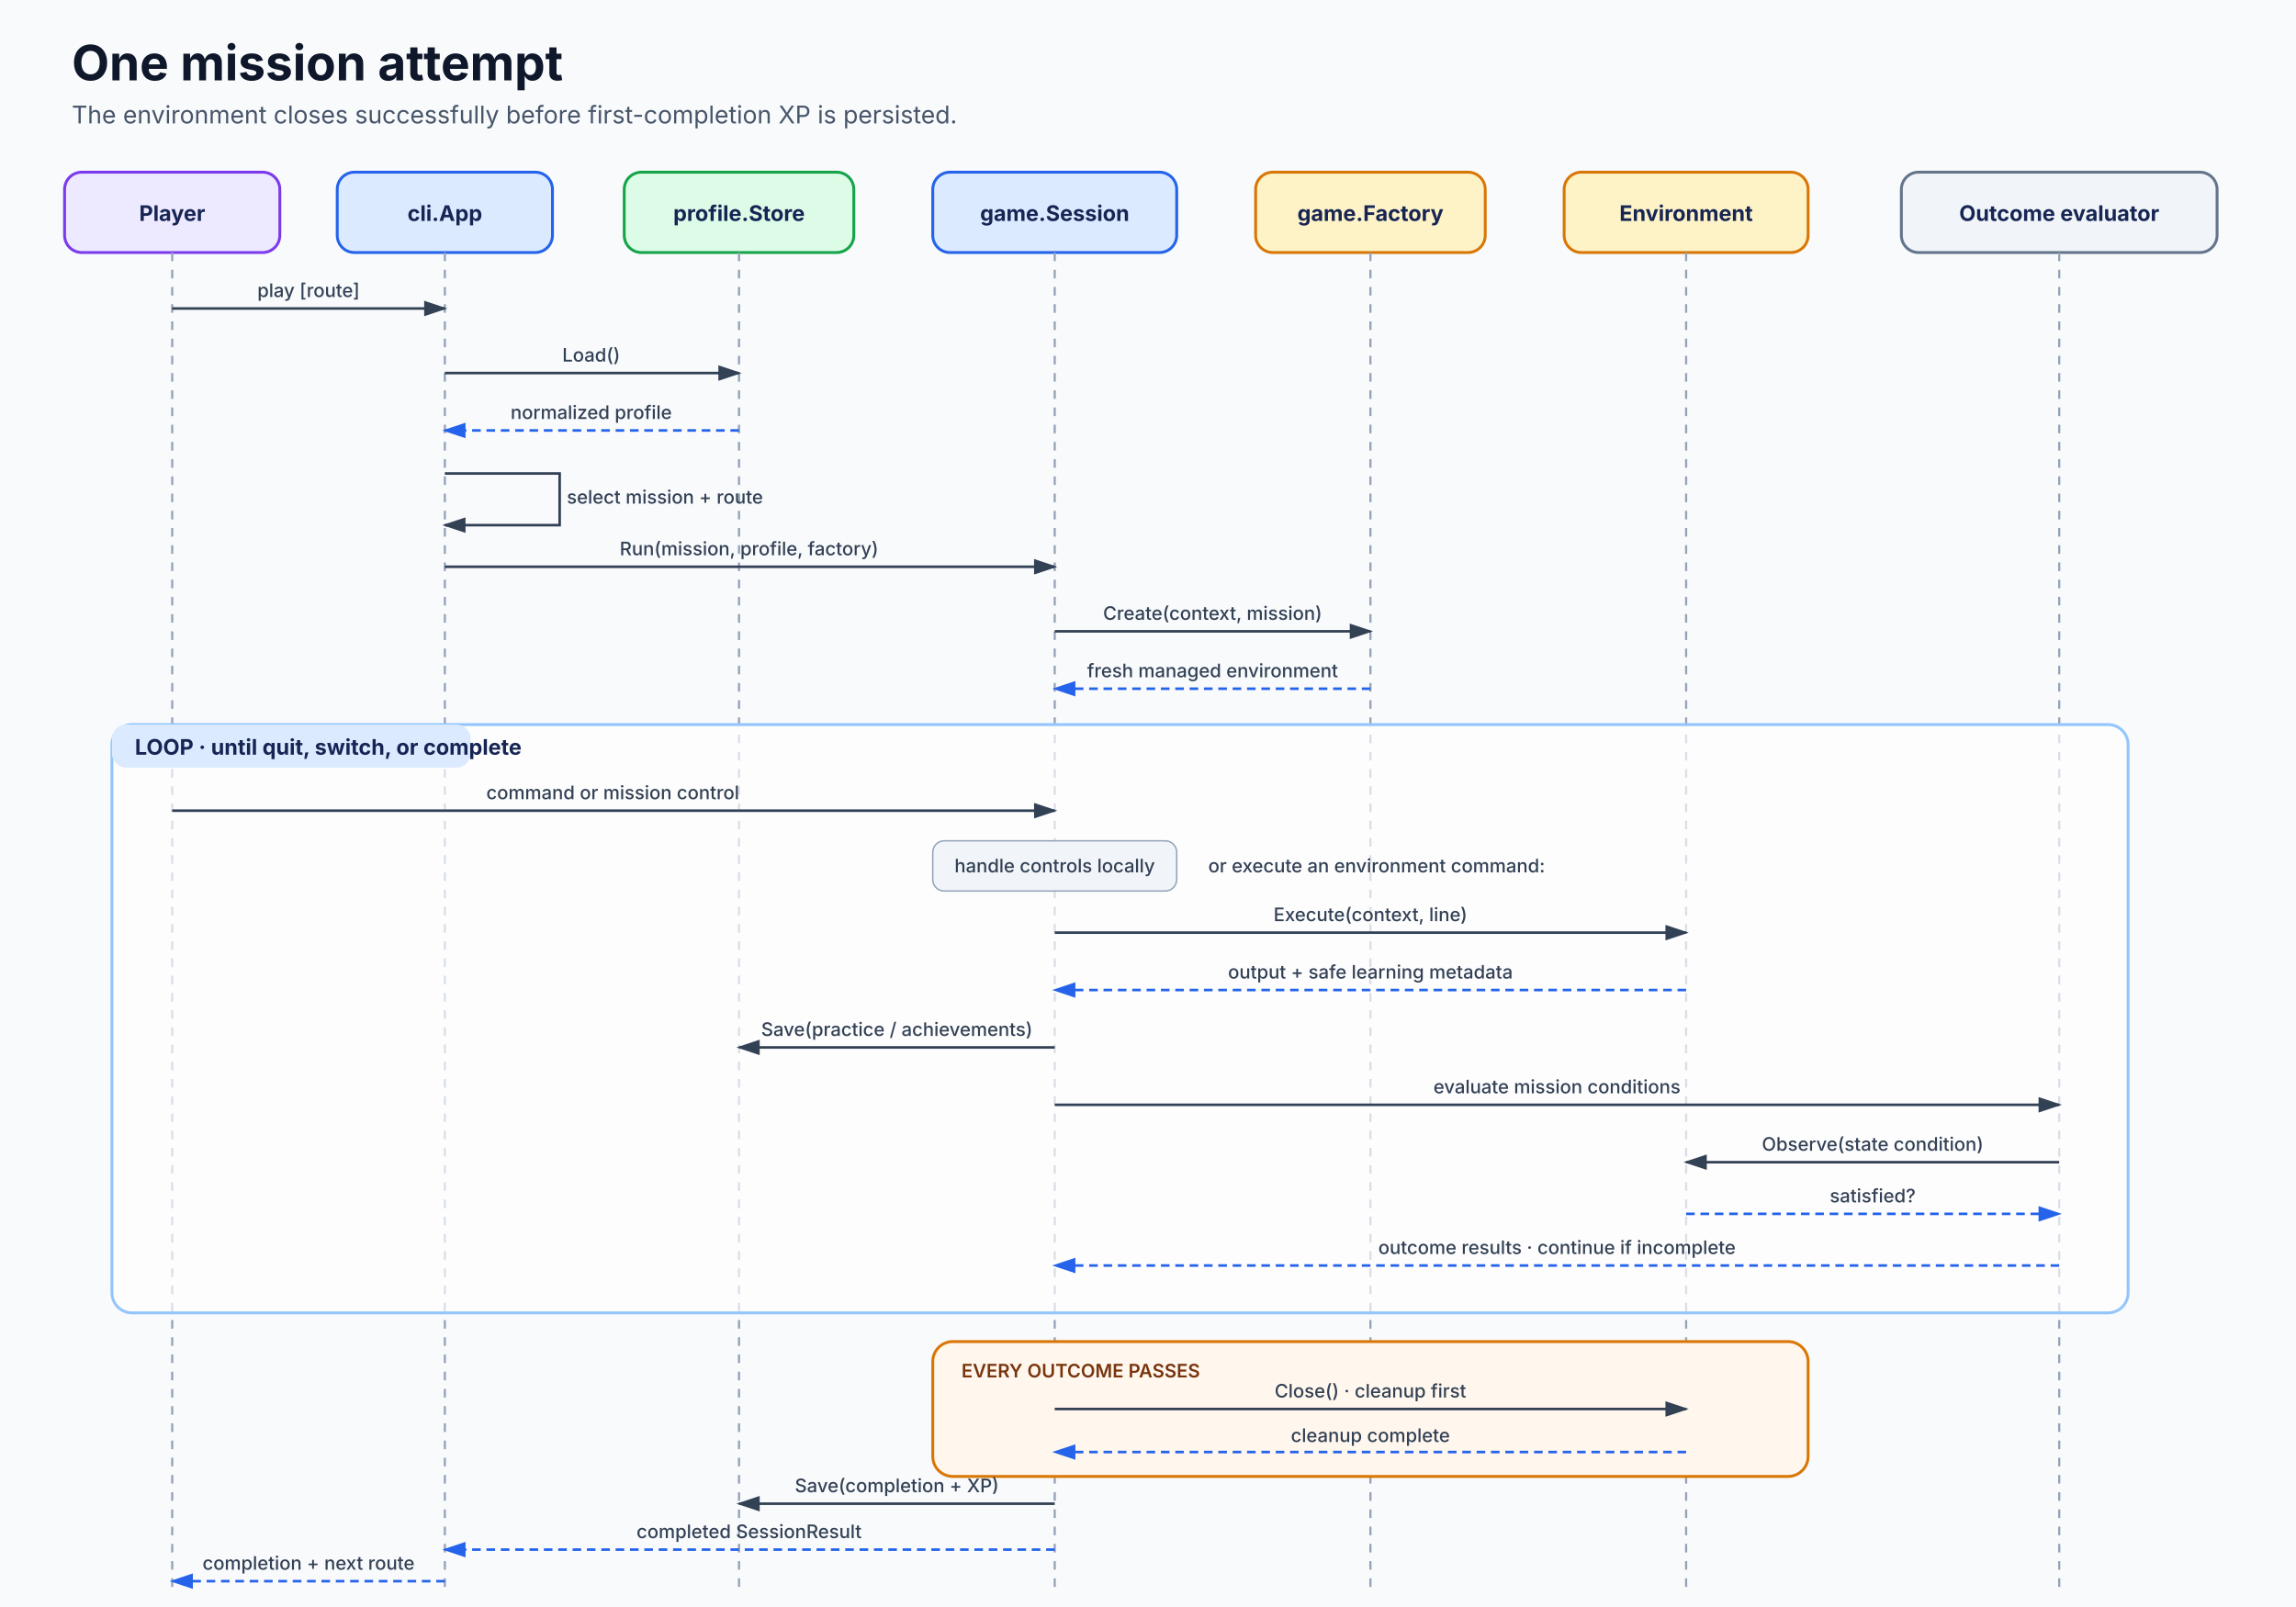
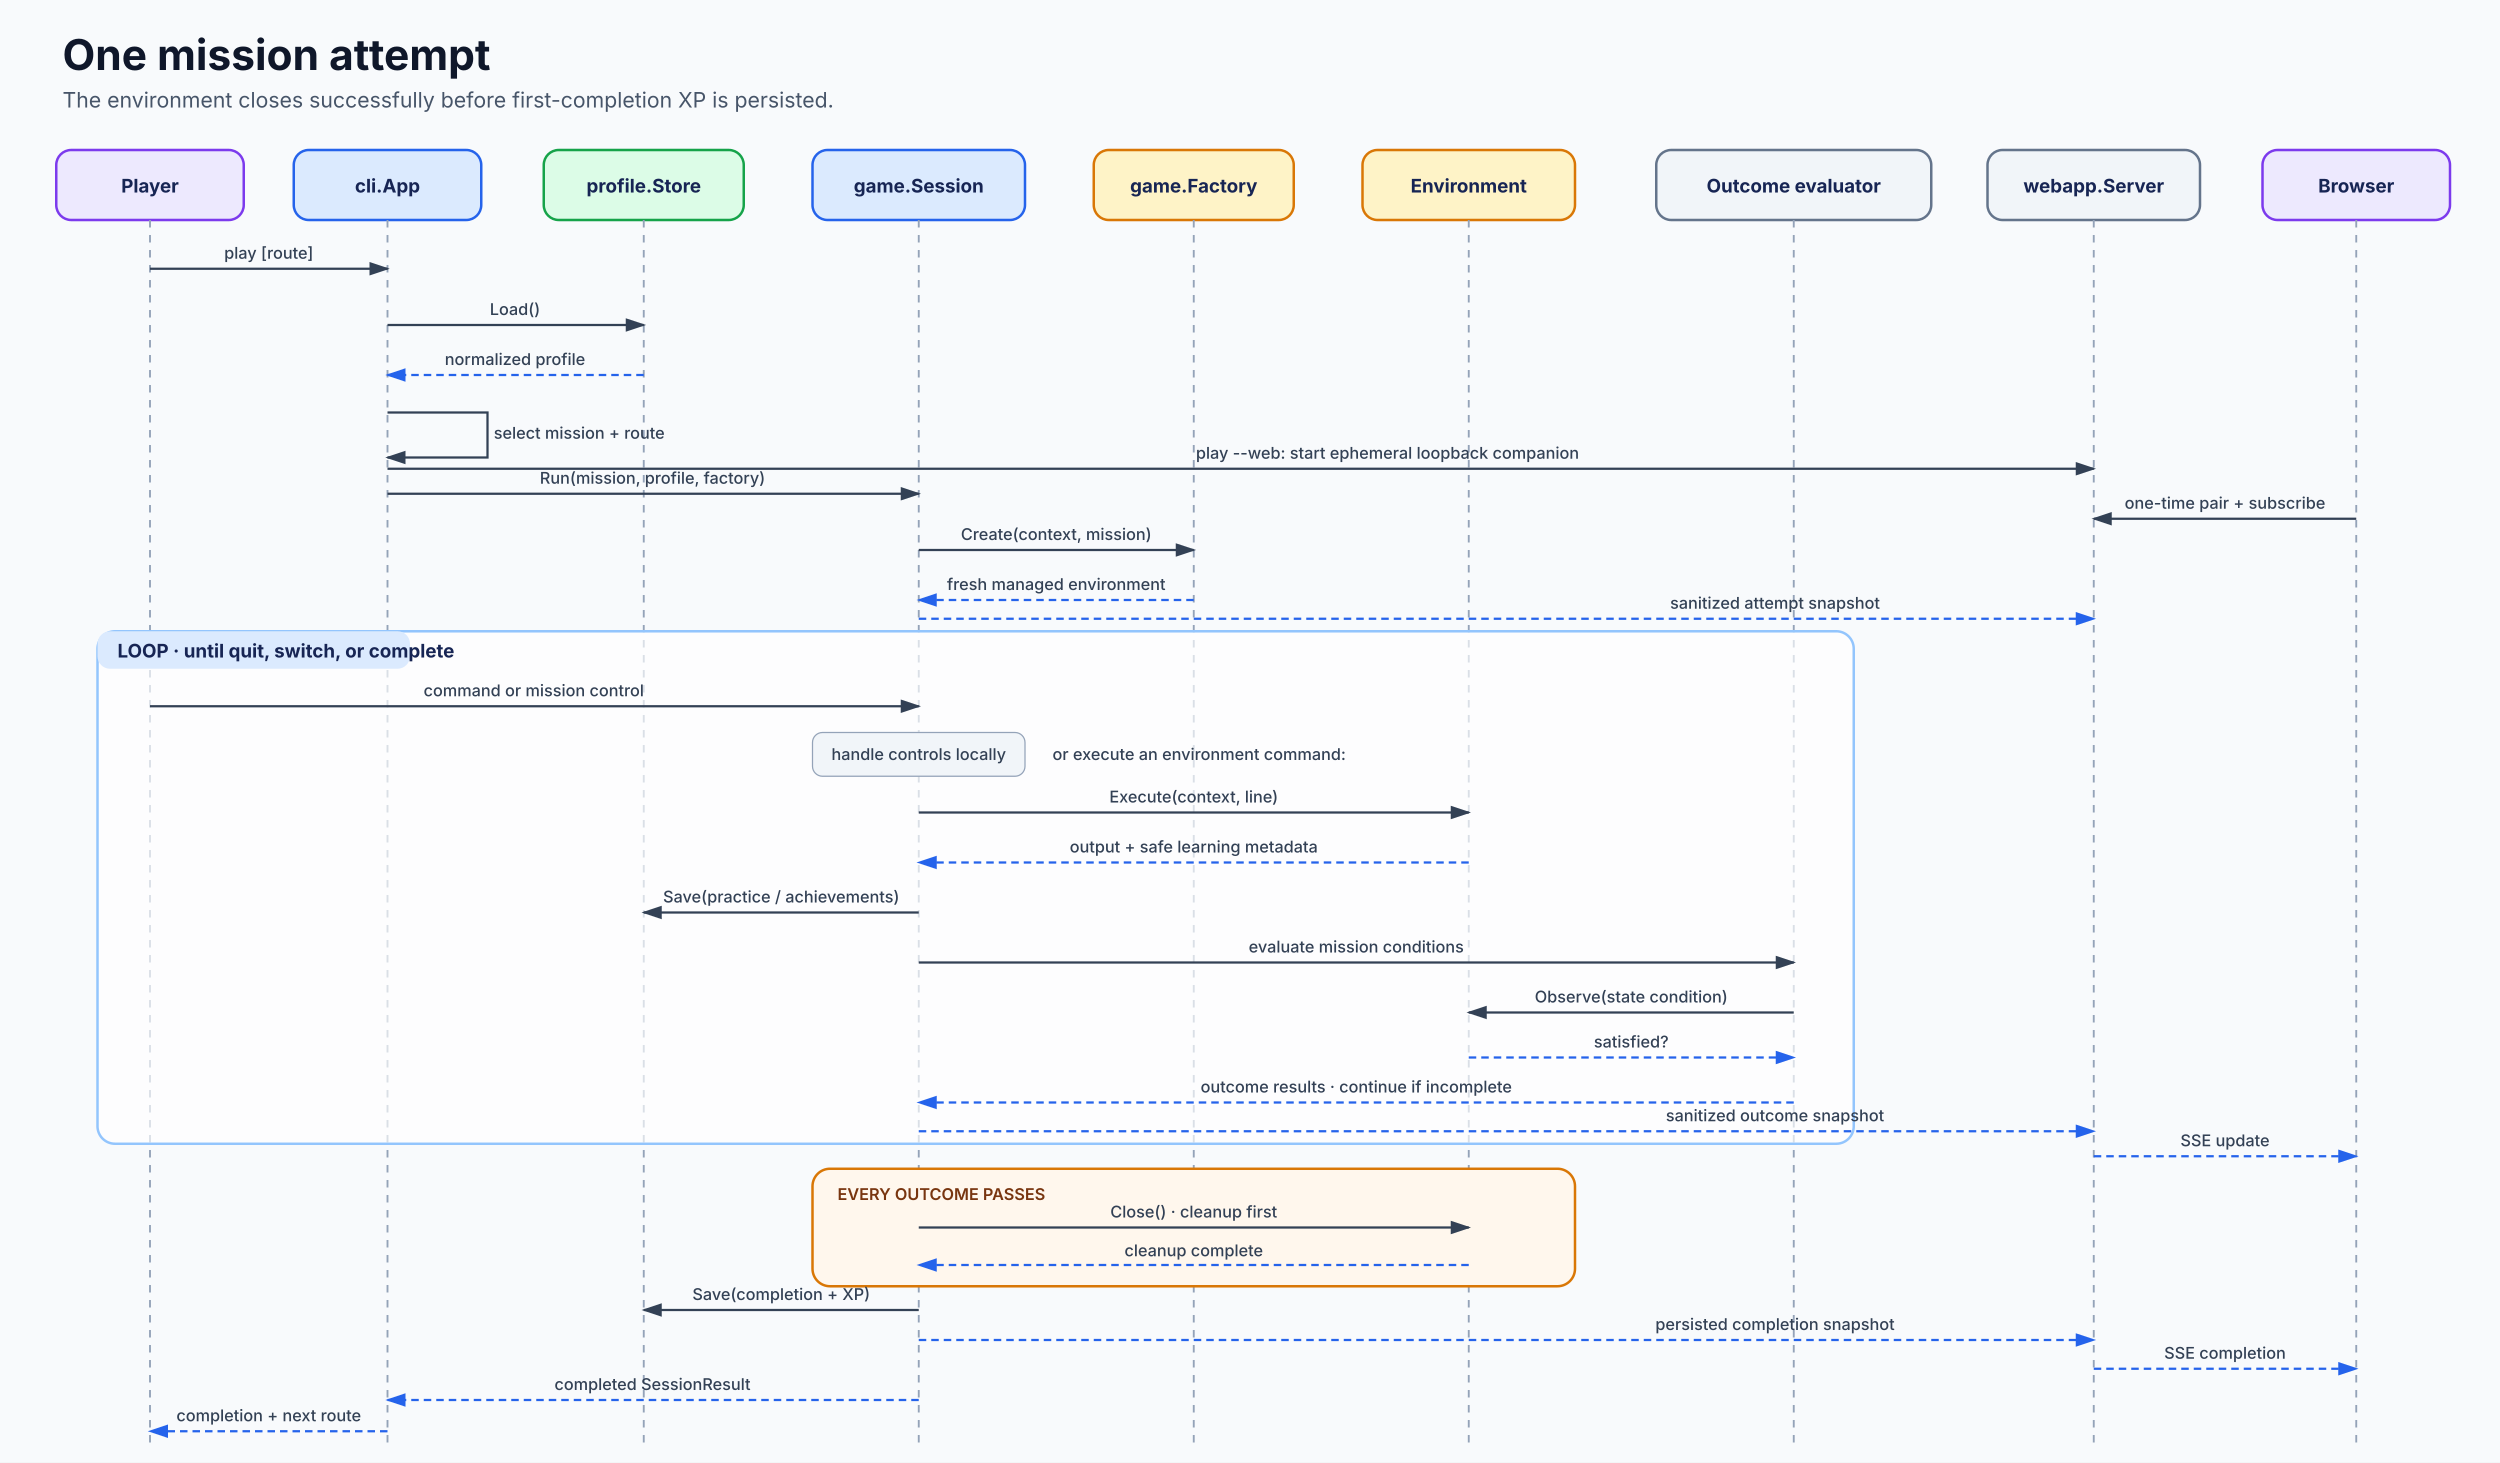
- <svg xmlns="http://www.w3.org/2000/svg" width="1600" height="1120" viewBox="0 0 1600 1120" role="img" aria-labelledby="title desc">
+ <svg xmlns="http://www.w3.org/2000/svg" width="2000" height="1170" viewBox="0 0 2000 1170" role="img" aria-labelledby="title desc">
  <defs>
    <marker id="arrow" markerWidth="10" markerHeight="10" refX="8" refY="3" orient="auto">
      <path d="M0 0 L0 6 L9 3z" fill="#334155" />
    </marker>
    <marker id="arrowBlue" markerWidth="10" markerHeight="10" refX="8" refY="3" orient="auto">
      <path d="M0 0 L0 6 L9 3z" fill="#2563eb" />
    </marker>
    <style>
      .title{font:700 34px Inter,system-ui,sans-serif;fill:#0f172a}.subtitle{font:400 17px Inter,system-ui,sans-serif;fill:#475569}
      .head{font:700 15px Inter,system-ui,sans-serif;fill:#172554}.label{font:500 13px Inter,system-ui,sans-serif;fill:#334155}.note{font:600 13px Inter,system-ui,sans-serif;fill:#78350f}
      .life{stroke:#94a3b8;stroke-width:1.5;stroke-dasharray:6 6}.call{stroke:#334155;stroke-width:1.8;marker-end:url(#arrow)}.return{stroke:#2563eb;stroke-width:1.8;stroke-dasharray:6 4;marker-end:url(#arrowBlue)}
    </style>
  </defs>
-   <rect width="1600" height="1120" fill="#f8fafc" />
+   <rect width="2000" height="1170" fill="#f8fafc" />
  <text x="50" y="56" class="title">One mission attempt</text>
  <text x="50" y="86" class="subtitle">The environment closes successfully before first-completion XP is persisted.</text>
  <g>
    <rect x="45" y="120" width="150" height="56" rx="12" fill="#ede9fe" stroke="#7c3aed" stroke-width="2" />
    <text x="120" y="154" text-anchor="middle" class="head">Player</text>
    <rect x="235" y="120" width="150" height="56" rx="12" fill="#dbeafe" stroke="#2563eb" stroke-width="2" />
    <text x="310" y="154" text-anchor="middle" class="head">cli.App</text>
    <rect x="435" y="120" width="160" height="56" rx="12" fill="#dcfce7" stroke="#16a34a" stroke-width="2" />
    <text x="515" y="154" text-anchor="middle" class="head">profile.Store</text>
    <rect x="650" y="120" width="170" height="56" rx="12" fill="#dbeafe" stroke="#2563eb" stroke-width="2" />
    <text x="735" y="154" text-anchor="middle" class="head">game.Session</text>
    <rect x="875" y="120" width="160" height="56" rx="12" fill="#fef3c7" stroke="#d97706" stroke-width="2" />
    <text x="955" y="154" text-anchor="middle" class="head">game.Factory</text>
    <rect x="1090" y="120" width="170" height="56" rx="12" fill="#fef3c7" stroke="#d97706" stroke-width="2" />
    <text x="1175" y="154" text-anchor="middle" class="head">Environment</text>
    <rect x="1325" y="120" width="220" height="56" rx="12" fill="#f1f5f9" stroke="#64748b" stroke-width="2" />
    <text x="1435" y="154" text-anchor="middle" class="head">Outcome evaluator</text>
+     <rect x="1590" y="120" width="170" height="56" rx="12" fill="#f1f5f9" stroke="#64748b" stroke-width="2" />
+     <text x="1675" y="154" text-anchor="middle" class="head">webapp.Server</text>
+     <rect x="1810" y="120" width="150" height="56" rx="12" fill="#ede9fe" stroke="#7c3aed" stroke-width="2" />
+     <text x="1885" y="154" text-anchor="middle" class="head">Browser</text>
  </g>
-   <line x1="120" y1="176" x2="120" y2="1110" class="life" />
-   <line x1="310" y1="176" x2="310" y2="1110" class="life" />
-   <line x1="515" y1="176" x2="515" y2="1110" class="life" />
-   <line x1="735" y1="176" x2="735" y2="1110" class="life" />
-   <line x1="955" y1="176" x2="955" y2="1110" class="life" />
-   <line x1="1175" y1="176" x2="1175" y2="1110" class="life" />
-   <line x1="1435" y1="176" x2="1435" y2="1110" class="life" />
+   <line x1="120" y1="176" x2="120" y2="1160" class="life" />
+   <line x1="310" y1="176" x2="310" y2="1160" class="life" />
+   <line x1="515" y1="176" x2="515" y2="1160" class="life" />
+   <line x1="735" y1="176" x2="735" y2="1160" class="life" />
+   <line x1="955" y1="176" x2="955" y2="1160" class="life" />
+   <line x1="1175" y1="176" x2="1175" y2="1160" class="life" />
+   <line x1="1435" y1="176" x2="1435" y2="1160" class="life" />
+   <line x1="1675" y1="176" x2="1675" y2="1160" class="life" />
+   <line x1="1885" y1="176" x2="1885" y2="1160" class="life" />
  <line x1="120" y1="215" x2="310" y2="215" class="call" />
  <text x="215" y="207" text-anchor="middle" class="label">play [route]</text>
  <line x1="310" y1="260" x2="515" y2="260" class="call" />
  <text x="412" y="252" text-anchor="middle" class="label">Load()</text>
  <line x1="515" y1="300" x2="310" y2="300" class="return" />
  <text x="412" y="292" text-anchor="middle" class="label">normalized profile</text>
  <path d="M310 330 h80 v36 h-80" fill="none" class="call" />
  <text x="395" y="351" class="label">select mission + route</text>
+   <line x1="310" y1="375" x2="1675" y2="375" class="call" />
+   <text x="1110" y="367" text-anchor="middle" class="label">play --web: start ephemeral loopback companion</text>
+   <line x1="1885" y1="415" x2="1675" y2="415" class="call" />
+   <text x="1780" y="407" text-anchor="middle" class="label">one-time pair + subscribe</text>
  <line x1="310" y1="395" x2="735" y2="395" class="call" />
  <text x="522" y="387" text-anchor="middle" class="label">Run(mission, profile, factory)</text>
  <line x1="735" y1="440" x2="955" y2="440" class="call" />
  <text x="845" y="432" text-anchor="middle" class="label">Create(context, mission)</text>
  <line x1="955" y1="480" x2="735" y2="480" class="return" />
  <text x="845" y="472" text-anchor="middle" class="label">fresh managed environment</text>
+   <line x1="735" y1="495" x2="1675" y2="495" class="return" />
+   <text x="1420" y="487" text-anchor="middle" class="label">sanitized attempt snapshot</text>
  <rect x="78" y="505" width="1405" height="410" rx="14" fill="#ffffff" fill-opacity="0.65" stroke="#93c5fd" stroke-width="2" />
  <rect x="78" y="505" width="250" height="30" rx="10" fill="#dbeafe" />
  <text x="94" y="526" class="head">LOOP · until quit, switch, or complete</text>
  <line x1="120" y1="565" x2="735" y2="565" class="call" />
  <text x="427" y="557" text-anchor="middle" class="label">command or mission control</text>
  <rect x="650" y="586" width="170" height="35" rx="8" fill="#f1f5f9" stroke="#94a3b8" />
  <text x="735" y="608" text-anchor="middle" class="label">handle controls locally</text>
  <text x="842" y="608" class="label">or execute an environment command:</text>
  <line x1="735" y1="650" x2="1175" y2="650" class="call" />
  <text x="955" y="642" text-anchor="middle" class="label">Execute(context, line)</text>
  <line x1="1175" y1="690" x2="735" y2="690" class="return" />
  <text x="955" y="682" text-anchor="middle" class="label">output + safe learning metadata</text>
  <line x1="735" y1="730" x2="515" y2="730" class="call" />
  <text x="625" y="722" text-anchor="middle" class="label">Save(practice / achievements)</text>
  <line x1="735" y1="770" x2="1435" y2="770" class="call" />
  <text x="1085" y="762" text-anchor="middle" class="label">evaluate mission conditions</text>
  <line x1="1435" y1="810" x2="1175" y2="810" class="call" />
  <text x="1305" y="802" text-anchor="middle" class="label">Observe(state condition)</text>
  <line x1="1175" y1="846" x2="1435" y2="846" class="return" />
  <text x="1305" y="838" text-anchor="middle" class="label">satisfied?</text>
  <line x1="1435" y1="882" x2="735" y2="882" class="return" />
  <text x="1085" y="874" text-anchor="middle" class="label">outcome results · continue if incomplete</text>
+   <line x1="735" y1="905" x2="1675" y2="905" class="return" />
+   <text x="1420" y="897" text-anchor="middle" class="label">sanitized outcome snapshot</text>
+   <line x1="1675" y1="925" x2="1885" y2="925" class="return" />
+   <text x="1780" y="917" text-anchor="middle" class="label">SSE update</text>
  <rect x="650" y="935" width="610" height="94" rx="14" fill="#fff7ed" stroke="#d97706" stroke-width="2" />
  <text x="670" y="960" class="note">EVERY OUTCOME PASSES</text>
  <line x1="735" y1="982" x2="1175" y2="982" class="call" />
  <text x="955" y="974" text-anchor="middle" class="label">Close() · cleanup first</text>
  <line x1="1175" y1="1012" x2="735" y2="1012" class="return" />
  <text x="955" y="1005" text-anchor="middle" class="label">cleanup complete</text>
  <line x1="735" y1="1048" x2="515" y2="1048" class="call" />
  <text x="625" y="1040" text-anchor="middle" class="label">Save(completion + XP)</text>
-   <line x1="735" y1="1080" x2="310" y2="1080" class="return" />
-   <text x="522" y="1072" text-anchor="middle" class="label">completed SessionResult</text>
-   <line x1="310" y1="1102" x2="120" y2="1102" class="return" />
-   <text x="215" y="1094" text-anchor="middle" class="label">completion + next route</text>
+   <line x1="735" y1="1072" x2="1675" y2="1072" class="return" />
+   <text x="1420" y="1064" text-anchor="middle" class="label">persisted completion snapshot</text>
+   <line x1="1675" y1="1095" x2="1885" y2="1095" class="return" />
+   <text x="1780" y="1087" text-anchor="middle" class="label">SSE completion</text>
+   <line x1="735" y1="1120" x2="310" y2="1120" class="return" />
+   <text x="522" y="1112" text-anchor="middle" class="label">completed SessionResult</text>
+   <line x1="310" y1="1145" x2="120" y2="1145" class="return" />
+   <text x="215" y="1137" text-anchor="middle" class="label">completion + next route</text>
</svg>
